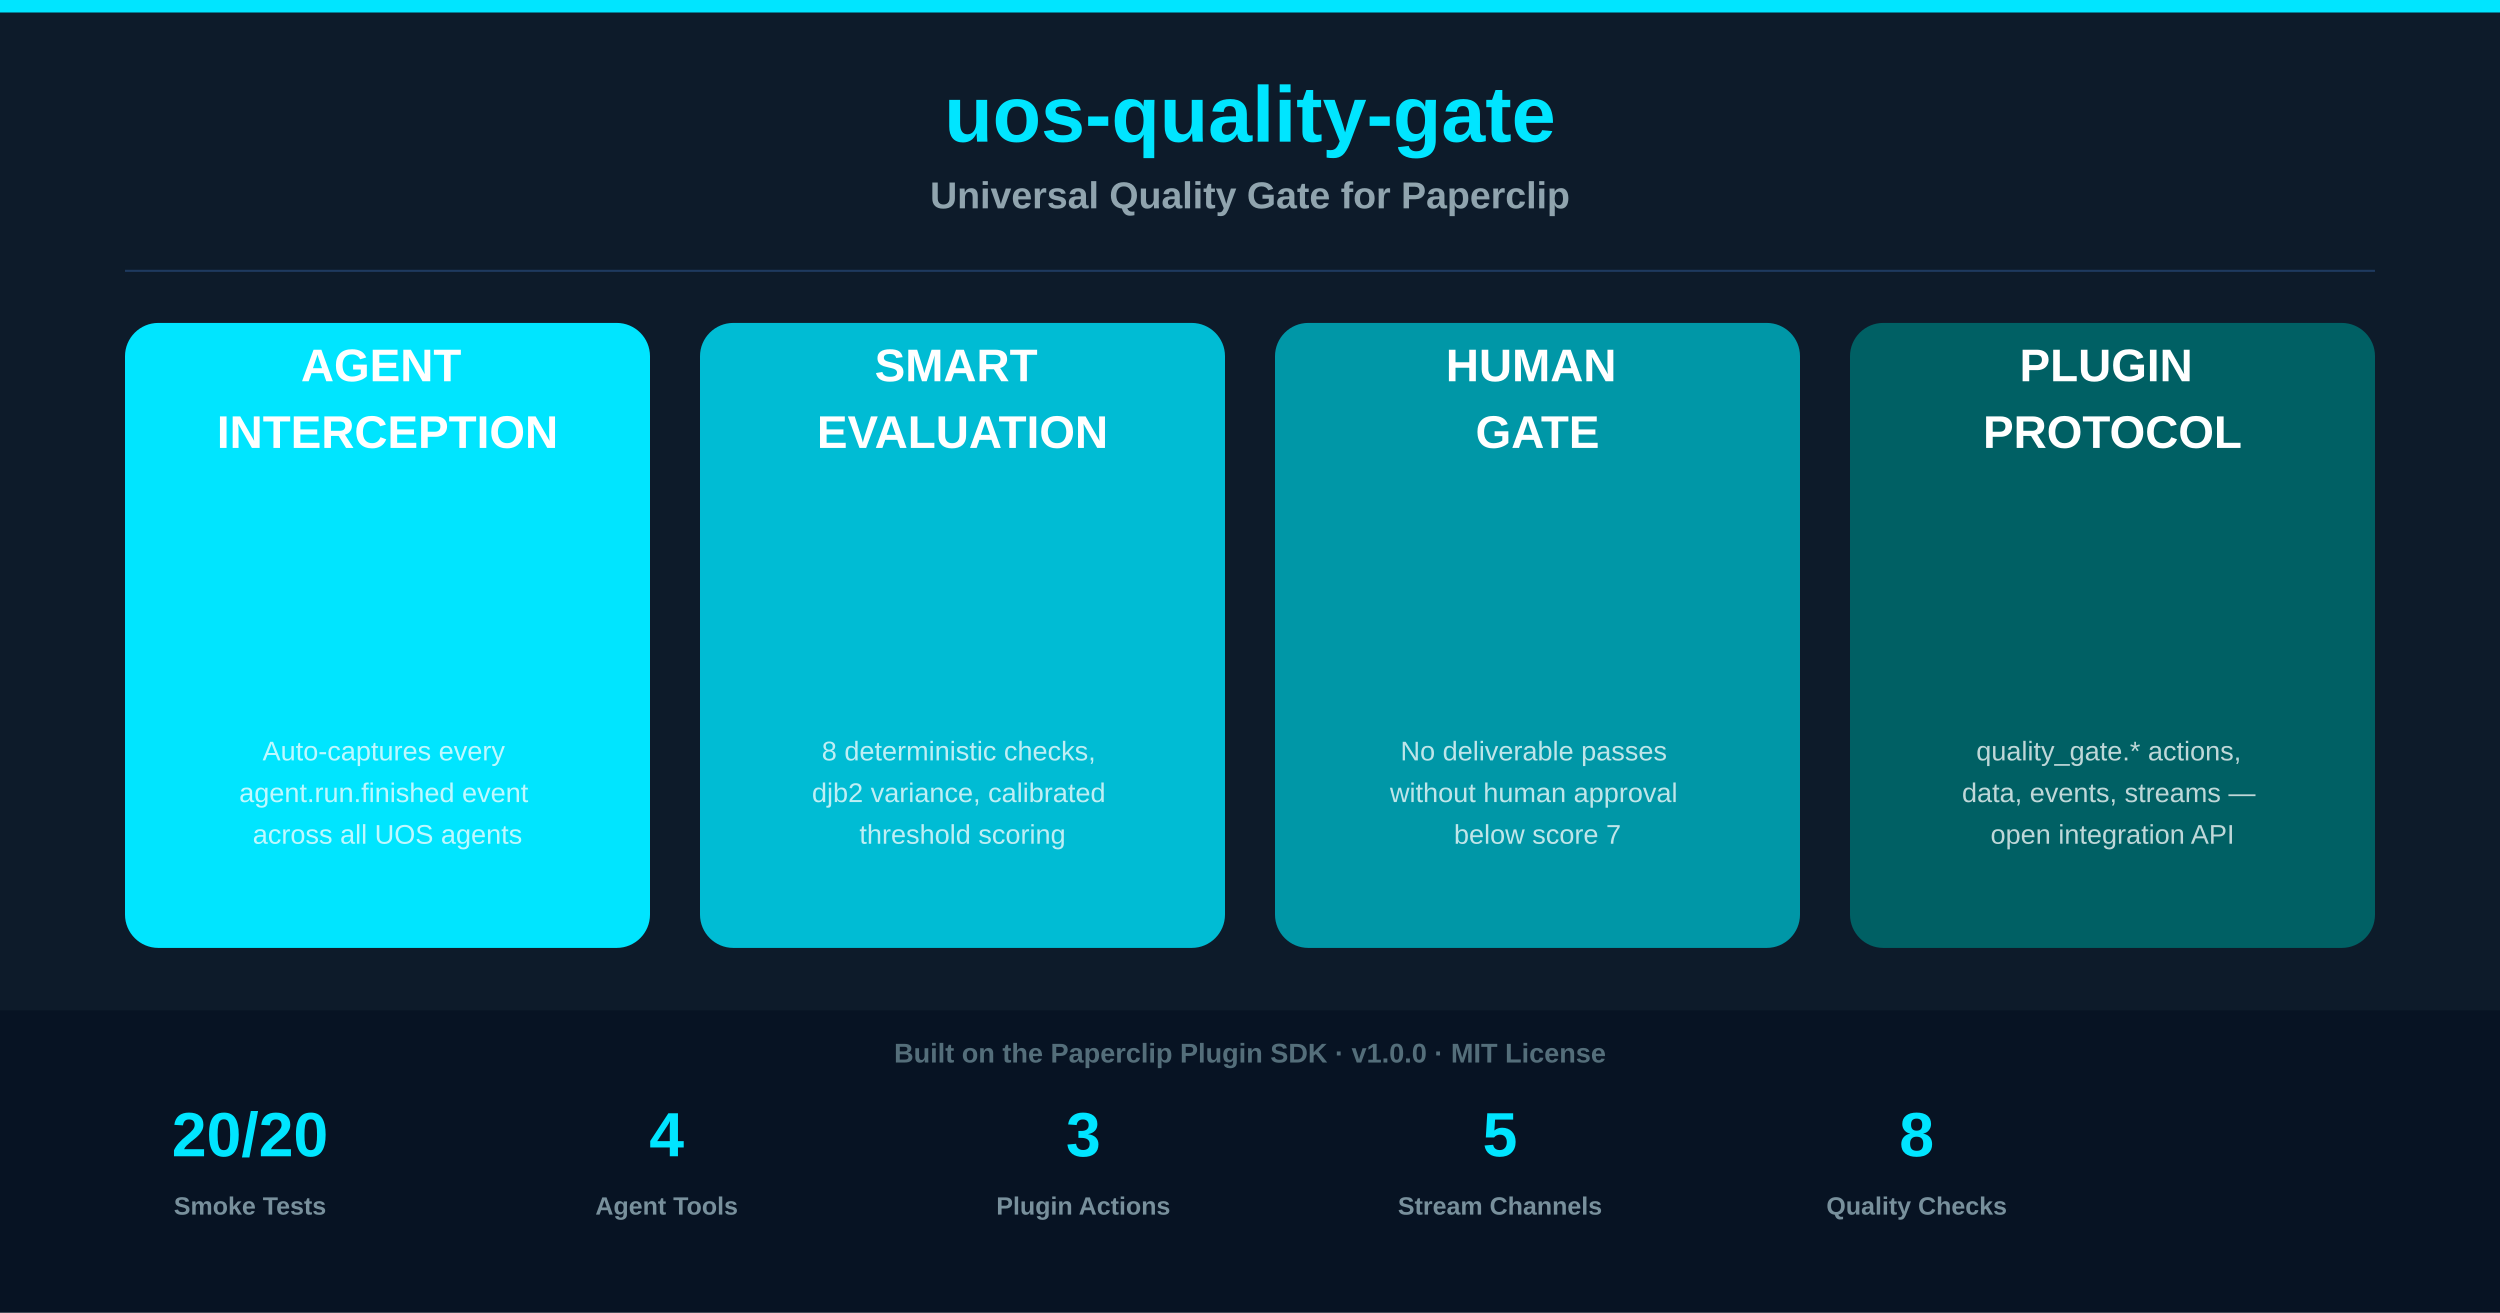
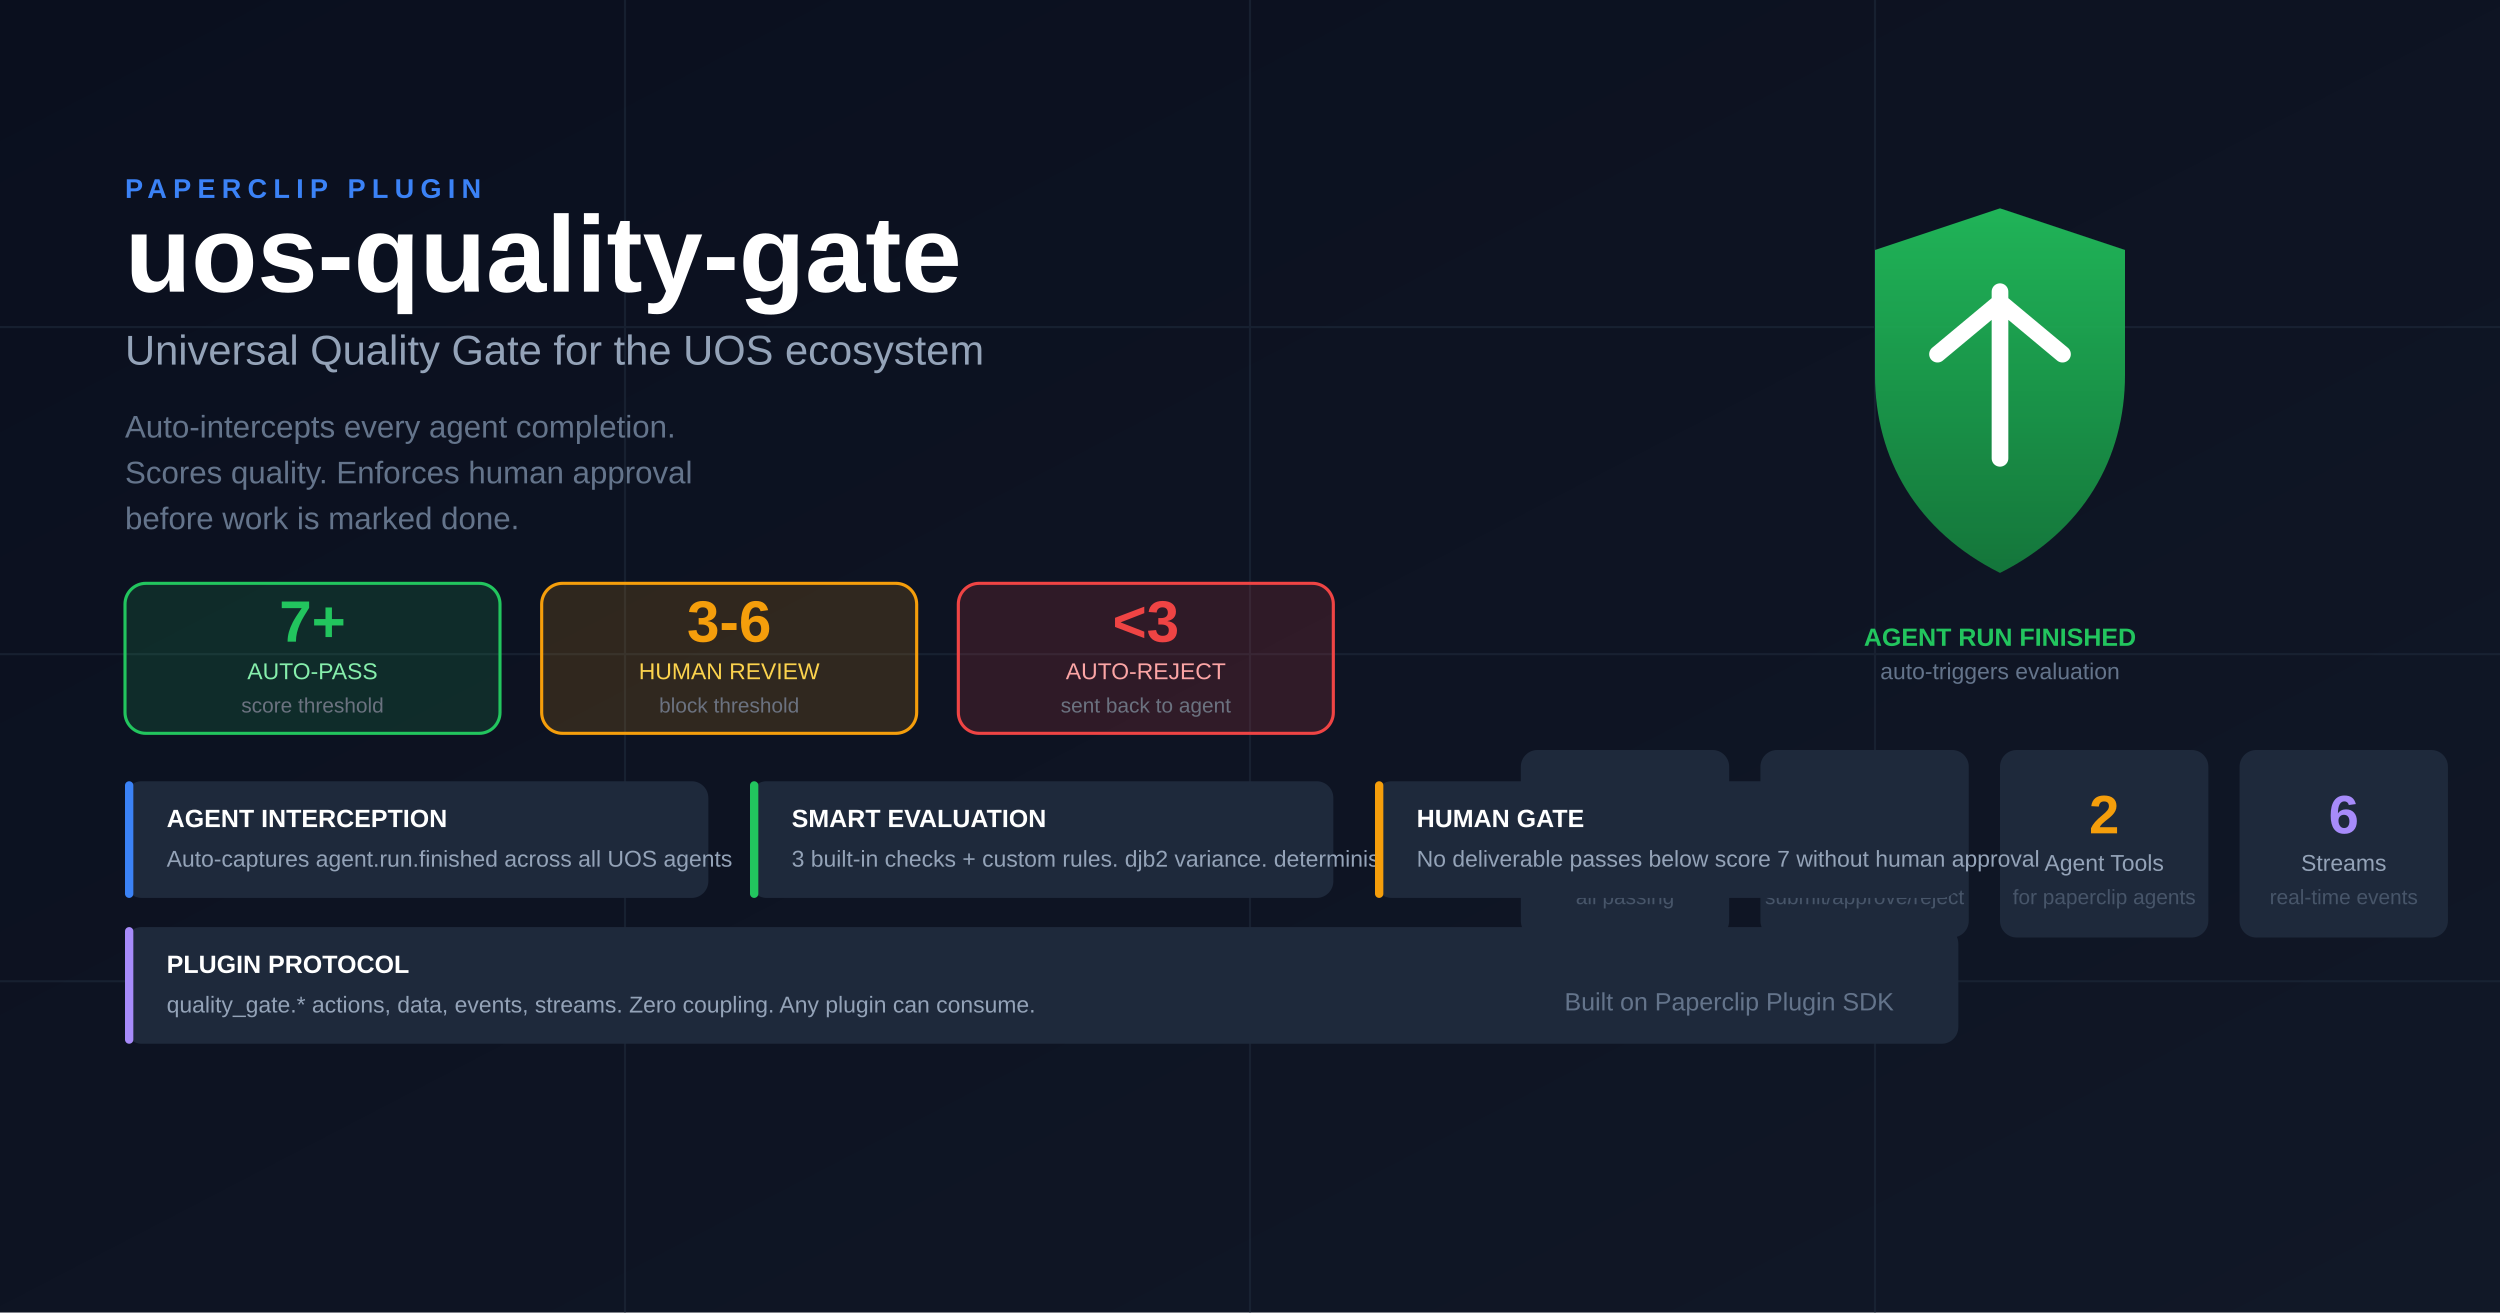
<svg xmlns="http://www.w3.org/2000/svg" width="1200" height="630">
-   <rect x="0" y="0" width="1200" height="630" rx="0" fill="#0d1b2a" />
-   <rect x="0" y="0" width="1200" height="6" rx="0" fill="#00e5ff" />
-   <text x="600" y="68" text-anchor="middle" font-family="Arial,sans-serif" font-size="38" font-weight="bold" fill="#00e5ff">uos-quality-gate</text>
-   <text x="600" y="100" text-anchor="middle" font-family="Arial,sans-serif" font-size="18" font-weight="bold" fill="#90a4ae">Universal Quality Gate for Paperclip</text>
-   <line x1="60" y1="130" x2="1140" y2="130" stroke="#1e3a5f" stroke-width="1" />
-   <rect x="60" y="155" width="252" height="300" rx="16" fill="#00e5ff" />
-   <text x="186" y="215" text-anchor="middle" font-family="Arial,sans-serif" font-size="22" font-weight="bold" fill="white">
-     <tspan x="186" dy="-32">AGENT</tspan>
-     <tspan x="186" dy="32">INTERCEPTION</tspan>
+   <defs>
+     <linearGradient id="bg" x1="0" y1="0" x2="1" y2="1">
+       <stop offset="0%" stop-color="#0a0f1e" />
+       <stop offset="100%" stop-color="#111827" />
+     </linearGradient>
+     <linearGradient id="shieldgrad" x1="0" y1="0" x2="0" y2="1">
+       <stop offset="0%" stop-color="#22c55e" />
+       <stop offset="100%" stop-color="#15803d" />
+     </linearGradient>
+     <linearGradient id="bluegrad" x1="0" y1="0" x2="0" y2="1">
+       <stop offset="0%" stop-color="#3b82f6" />
+       <stop offset="100%" stop-color="#1d4ed8" />
+     </linearGradient>
+   </defs>
+   <rect width="1200" height="630" fill="url(#bg)" />
+   <g stroke="#1e293b" stroke-width="1" opacity="0.6">
+     <line x1="0" y1="157" x2="1200" y2="157" />
+     <line x1="0" y1="314" x2="1200" y2="314" />
+     <line x1="0" y1="471" x2="1200" y2="471" />
+     <line x1="300" y1="0" x2="300" y2="630" />
+     <line x1="600" y1="0" x2="600" y2="630" />
+     <line x1="900" y1="0" x2="900" y2="630" />
+   </g>
+   <text x="60" y="95" font-family="Arial,sans-serif" font-size="13" font-weight="bold" fill="#3b82f6" letter-spacing="3">PAPERCLIP PLUGIN</text>
+   <text x="60" y="140" font-family="Arial,sans-serif" font-size="52" font-weight="bold" fill="white">uos-quality-gate</text>
+   <text x="60" y="175" font-family="Arial,sans-serif" font-size="20" fill="#94a3b8">Universal Quality Gate for the UOS ecosystem</text>
+   <text x="60" y="210" font-family="Arial,sans-serif" font-size="15" fill="#64748b">Auto-intercepts every agent completion.</text>
+   <text x="60" y="232" font-family="Arial,sans-serif" font-size="15" fill="#64748b">Scores quality. Enforces human approval</text>
+   <text x="60" y="254" font-family="Arial,sans-serif" font-size="15" fill="#64748b">before work is marked done.</text>
+   <rect x="60" y="280" width="180" height="72" rx="10" fill="#22c55e" opacity="0.15" />
+   <rect x="60" y="280" width="180" height="72" rx="10" fill="none" stroke="#22c55e" stroke-width="1.5" />
+   <text x="150" y="308" text-anchor="middle" font-family="Arial,sans-serif" font-size="28" font-weight="bold" fill="#22c55e">7+</text>
+   <text x="150" y="326" text-anchor="middle" font-family="Arial,sans-serif" font-size="11" fill="#86efac">AUTO-PASS</text>
+   <text x="150" y="342" text-anchor="middle" font-family="Arial,sans-serif" font-size="10" fill="#6b7280">score threshold</text>
+   <rect x="260" y="280" width="180" height="72" rx="10" fill="#f59e0b" opacity="0.15" />
+   <rect x="260" y="280" width="180" height="72" rx="10" fill="none" stroke="#f59e0b" stroke-width="1.5" />
+   <text x="350" y="308" text-anchor="middle" font-family="Arial,sans-serif" font-size="28" font-weight="bold" fill="#f59e0b">3-6</text>
+   <text x="350" y="326" text-anchor="middle" font-family="Arial,sans-serif" font-size="11" fill="#fcd34d">HUMAN REVIEW</text>
+   <text x="350" y="342" text-anchor="middle" font-family="Arial,sans-serif" font-size="10" fill="#6b7280">block threshold</text>
+   <rect x="460" y="280" width="180" height="72" rx="10" fill="#ef4444" opacity="0.15" />
+   <rect x="460" y="280" width="180" height="72" rx="10" fill="none" stroke="#ef4444" stroke-width="1.5" />
+   <text x="550" y="308" text-anchor="middle" font-family="Arial,sans-serif" font-size="28" font-weight="bold" fill="#ef4444">&lt;3</text>
+   <text x="550" y="326" text-anchor="middle" font-family="Arial,sans-serif" font-size="11" fill="#fca5a5">AUTO-REJECT</text>
+   <text x="550" y="342" text-anchor="middle" font-family="Arial,sans-serif" font-size="10" fill="#6b7280">sent back to agent</text>
+   <path d="M960,100 L1020,120 L1020,180 C1020,220 1000,255 960,275 C920,255 900,220 900,180 L900,120 Z" fill="url(#shieldgrad)" opacity="0.9" />
+   <path d="M960,140 L960,220 M930,170 L960,145 L990,170" stroke="white" stroke-width="8" stroke-linecap="round" stroke-linejoin="round" fill="none" />
+   <text x="960" y="310" text-anchor="middle" font-family="Arial,sans-serif" font-size="12" fill="#22c55e" font-weight="bold">AGENT RUN FINISHED</text>
+   <text x="960" y="326" text-anchor="middle" font-family="Arial,sans-serif" font-size="11" fill="#64748b">auto-triggers evaluation</text>
+   <rect x="730" y="360" width="100" height="90" rx="8" fill="#1e293b" />
+   <text x="780" y="400" text-anchor="middle" font-family="Arial,sans-serif" font-size="26" font-weight="bold" fill="#22c55e">91</text>
+   <text x="780" y="418" text-anchor="middle" font-family="Arial,sans-serif" font-size="11" fill="#94a3b8">Tests</text>
+   <text x="780" y="434" text-anchor="middle" font-family="Arial,sans-serif" font-size="10" fill="#475569">all passing</text>
+   <rect x="845" y="360" width="100" height="90" rx="8" fill="#1e293b" />
+   <text x="895" y="400" text-anchor="middle" font-family="Arial,sans-serif" font-size="26" font-weight="bold" fill="#3b82f6">6</text>
+   <text x="895" y="418" text-anchor="middle" font-family="Arial,sans-serif" font-size="11" fill="#94a3b8">Actions</text>
+   <text x="895" y="434" text-anchor="middle" font-family="Arial,sans-serif" font-size="10" fill="#475569">submit/approve/reject</text>
+   <rect x="960" y="360" width="100" height="90" rx="8" fill="#1e293b" />
+   <text x="1010" y="400" text-anchor="middle" font-family="Arial,sans-serif" font-size="26" font-weight="bold" fill="#f59e0b">2</text>
+   <text x="1010" y="418" text-anchor="middle" font-family="Arial,sans-serif" font-size="11" fill="#94a3b8">Agent Tools</text>
+   <text x="1010" y="434" text-anchor="middle" font-family="Arial,sans-serif" font-size="10" fill="#475569">for paperclip agents</text>
+   <rect x="1075" y="360" width="100" height="90" rx="8" fill="#1e293b" />
+   <text x="1125" y="400" text-anchor="middle" font-family="Arial,sans-serif" font-size="26" font-weight="bold" fill="#a78bfa">6</text>
+   <text x="1125" y="418" text-anchor="middle" font-family="Arial,sans-serif" font-size="11" fill="#94a3b8">Streams</text>
+   <text x="1125" y="434" text-anchor="middle" font-family="Arial,sans-serif" font-size="10" fill="#475569">real-time events</text>
+   <rect x="60" y="375" width="280" height="56" rx="8" fill="#1e293b" />
+   <rect x="60" y="375" width="4" height="56" rx="2" fill="#3b82f6" />
+   <text x="80" y="397" font-family="Arial,sans-serif" font-size="12" font-weight="bold" fill="white">AGENT INTERCEPTION</text>
+   <text x="80" y="416" font-family="Arial,sans-serif" font-size="11" fill="#94a3b8">
+     Auto-captures agent.run.finished across all UOS agents
  </text>
-   <text x="186" y="385" text-anchor="middle" font-family="Arial,sans-serif" font-size="13" font-weight="normal" fill="rgba(255,255,255,0.75)">
-     <tspan x="186" dy="-20">Auto-captures every</tspan>
-     <tspan x="186" dy="20">agent.run.finished event</tspan>
-     <tspan x="186" dy="20">across all UOS agents</tspan>
+   <rect x="360" y="375" width="280" height="56" rx="8" fill="#1e293b" />
+   <rect x="360" y="375" width="4" height="56" rx="2" fill="#22c55e" />
+   <text x="380" y="397" font-family="Arial,sans-serif" font-size="12" font-weight="bold" fill="white">SMART EVALUATION</text>
+   <text x="380" y="416" font-family="Arial,sans-serif" font-size="11" fill="#94a3b8">
+     3 built-in checks + custom rules. djb2 variance. deterministic.
  </text>
-   <rect x="336" y="155" width="252" height="300" rx="16" fill="#00bcd4" />
-   <text x="462" y="215" text-anchor="middle" font-family="Arial,sans-serif" font-size="22" font-weight="bold" fill="white">
-     <tspan x="462" dy="-32">SMART</tspan>
-     <tspan x="462" dy="32">EVALUATION</tspan>
+   <rect x="660" y="375" width="280" height="56" rx="8" fill="#1e293b" />
+   <rect x="660" y="375" width="4" height="56" rx="2" fill="#f59e0b" />
+   <text x="680" y="397" font-family="Arial,sans-serif" font-size="12" font-weight="bold" fill="white">HUMAN GATE</text>
+   <text x="680" y="416" font-family="Arial,sans-serif" font-size="11" fill="#94a3b8">
+     No deliverable passes below score 7 without human approval
  </text>
-   <text x="462" y="385" text-anchor="middle" font-family="Arial,sans-serif" font-size="13" font-weight="normal" fill="rgba(255,255,255,0.75)">
-     <tspan x="462" dy="-20">8 deterministic checks,</tspan>
-     <tspan x="462" dy="20">djb2 variance, calibrated</tspan>
-     <tspan x="462" dy="20">threshold scoring</tspan>
+   <rect x="60" y="445" width="880" height="56" rx="8" fill="#1e293b" />
+   <rect x="60" y="445" width="4" height="56" rx="2" fill="#a78bfa" />
+   <text x="80" y="467" font-family="Arial,sans-serif" font-size="12" font-weight="bold" fill="white">PLUGIN PROTOCOL</text>
+   <text x="80" y="486" font-family="Arial,sans-serif" font-size="11" fill="#94a3b8">
+     quality_gate.* actions, data, events, streams. Zero coupling. Any plugin can consume.
  </text>
-   <rect x="612" y="155" width="252" height="300" rx="16" fill="#0097a7" />
-   <text x="738" y="215" text-anchor="middle" font-family="Arial,sans-serif" font-size="22" font-weight="bold" fill="white">
-     <tspan x="738" dy="-32">HUMAN</tspan>
-     <tspan x="738" dy="32">GATE</tspan>
-   </text>
-   <text x="738" y="385" text-anchor="middle" font-family="Arial,sans-serif" font-size="13" font-weight="normal" fill="rgba(255,255,255,0.75)">
-     <tspan x="738" dy="-20">No deliverable passes</tspan>
-     <tspan x="738" dy="20">without human approval</tspan>
-     <tspan x="738" dy="20">below score 7</tspan>
-   </text>
-   <rect x="888" y="155" width="252" height="300" rx="16" fill="#006064" />
-   <text x="1014" y="215" text-anchor="middle" font-family="Arial,sans-serif" font-size="22" font-weight="bold" fill="white">
-     <tspan x="1014" dy="-32">PLUGIN</tspan>
-     <tspan x="1014" dy="32">PROTOCOL</tspan>
-   </text>
-   <text x="1014" y="385" text-anchor="middle" font-family="Arial,sans-serif" font-size="13" font-weight="normal" fill="rgba(255,255,255,0.75)">
-     <tspan x="1014" dy="-20">quality_gate.* actions,</tspan>
-     <tspan x="1014" dy="20">data, events, streams —</tspan>
-     <tspan x="1014" dy="20">open integration API</tspan>
-   </text>
-   <rect x="0" y="485" width="1200" height="145" rx="0" fill="#071323" />
-   <text x="600" y="510" text-anchor="middle" font-family="Arial,sans-serif" font-size="13" font-weight="bold" fill="#546e7a">Built on the Paperclip Plugin SDK  ·  v1.0.0  ·  MIT License</text>
-   <text x="120" y="555" text-anchor="middle" font-family="Arial,sans-serif" font-size="30" font-weight="bold" fill="#00e5ff">20/20</text>
-   <text x="120" y="583" text-anchor="middle" font-family="Arial,sans-serif" font-size="12" font-weight="bold" fill="#78909c">Smoke Tests</text>
-   <text x="320" y="555" text-anchor="middle" font-family="Arial,sans-serif" font-size="30" font-weight="bold" fill="#00e5ff">4</text>
-   <text x="320" y="583" text-anchor="middle" font-family="Arial,sans-serif" font-size="12" font-weight="bold" fill="#78909c">Agent Tools</text>
-   <text x="520" y="555" text-anchor="middle" font-family="Arial,sans-serif" font-size="30" font-weight="bold" fill="#00e5ff">3</text>
-   <text x="520" y="583" text-anchor="middle" font-family="Arial,sans-serif" font-size="12" font-weight="bold" fill="#78909c">Plugin Actions</text>
-   <text x="720" y="555" text-anchor="middle" font-family="Arial,sans-serif" font-size="30" font-weight="bold" fill="#00e5ff">5</text>
-   <text x="720" y="583" text-anchor="middle" font-family="Arial,sans-serif" font-size="12" font-weight="bold" fill="#78909c">Stream Channels</text>
-   <text x="920" y="555" text-anchor="middle" font-family="Arial,sans-serif" font-size="30" font-weight="bold" fill="#00e5ff">8</text>
-   <text x="920" y="583" text-anchor="middle" font-family="Arial,sans-serif" font-size="12" font-weight="bold" fill="#78909c">Quality Checks</text>
+   <rect x="730" y="460" width="200" height="40" rx="20" fill="#1e293b" />
+   <text x="830" y="485" text-anchor="middle" font-family="Arial,sans-serif" font-size="12" fill="#64748b">Built on Paperclip Plugin SDK</text>
</svg>
